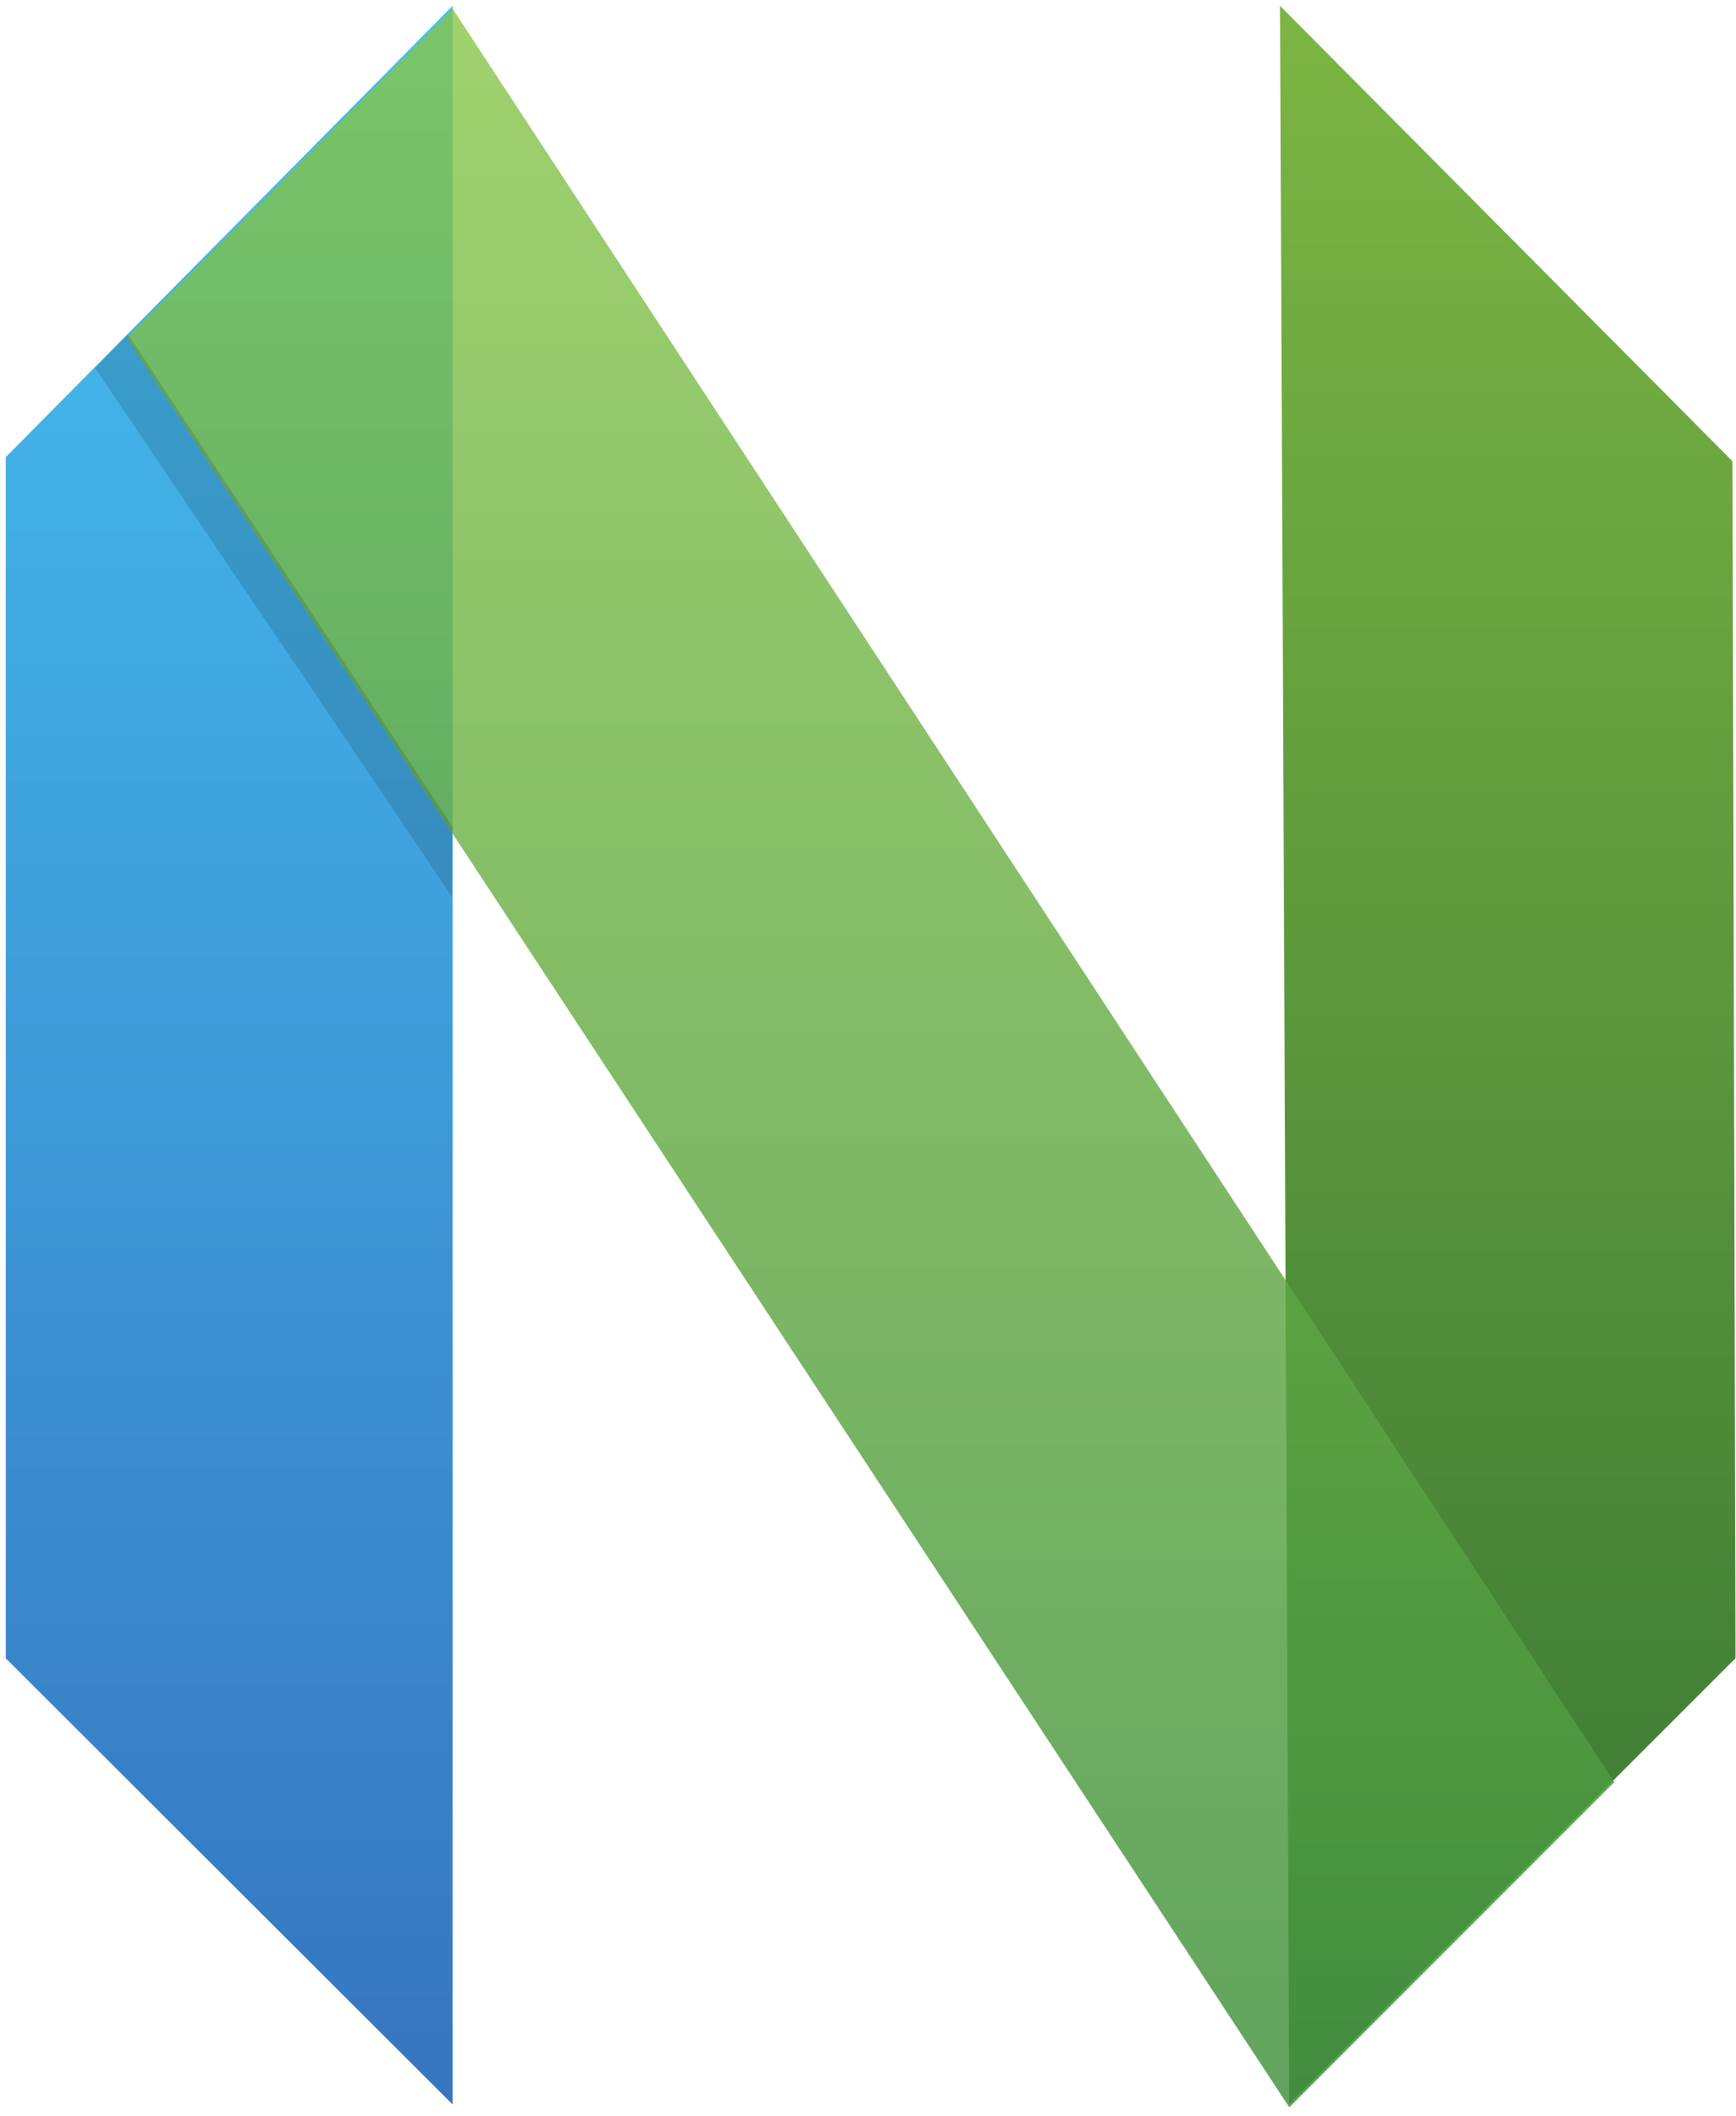
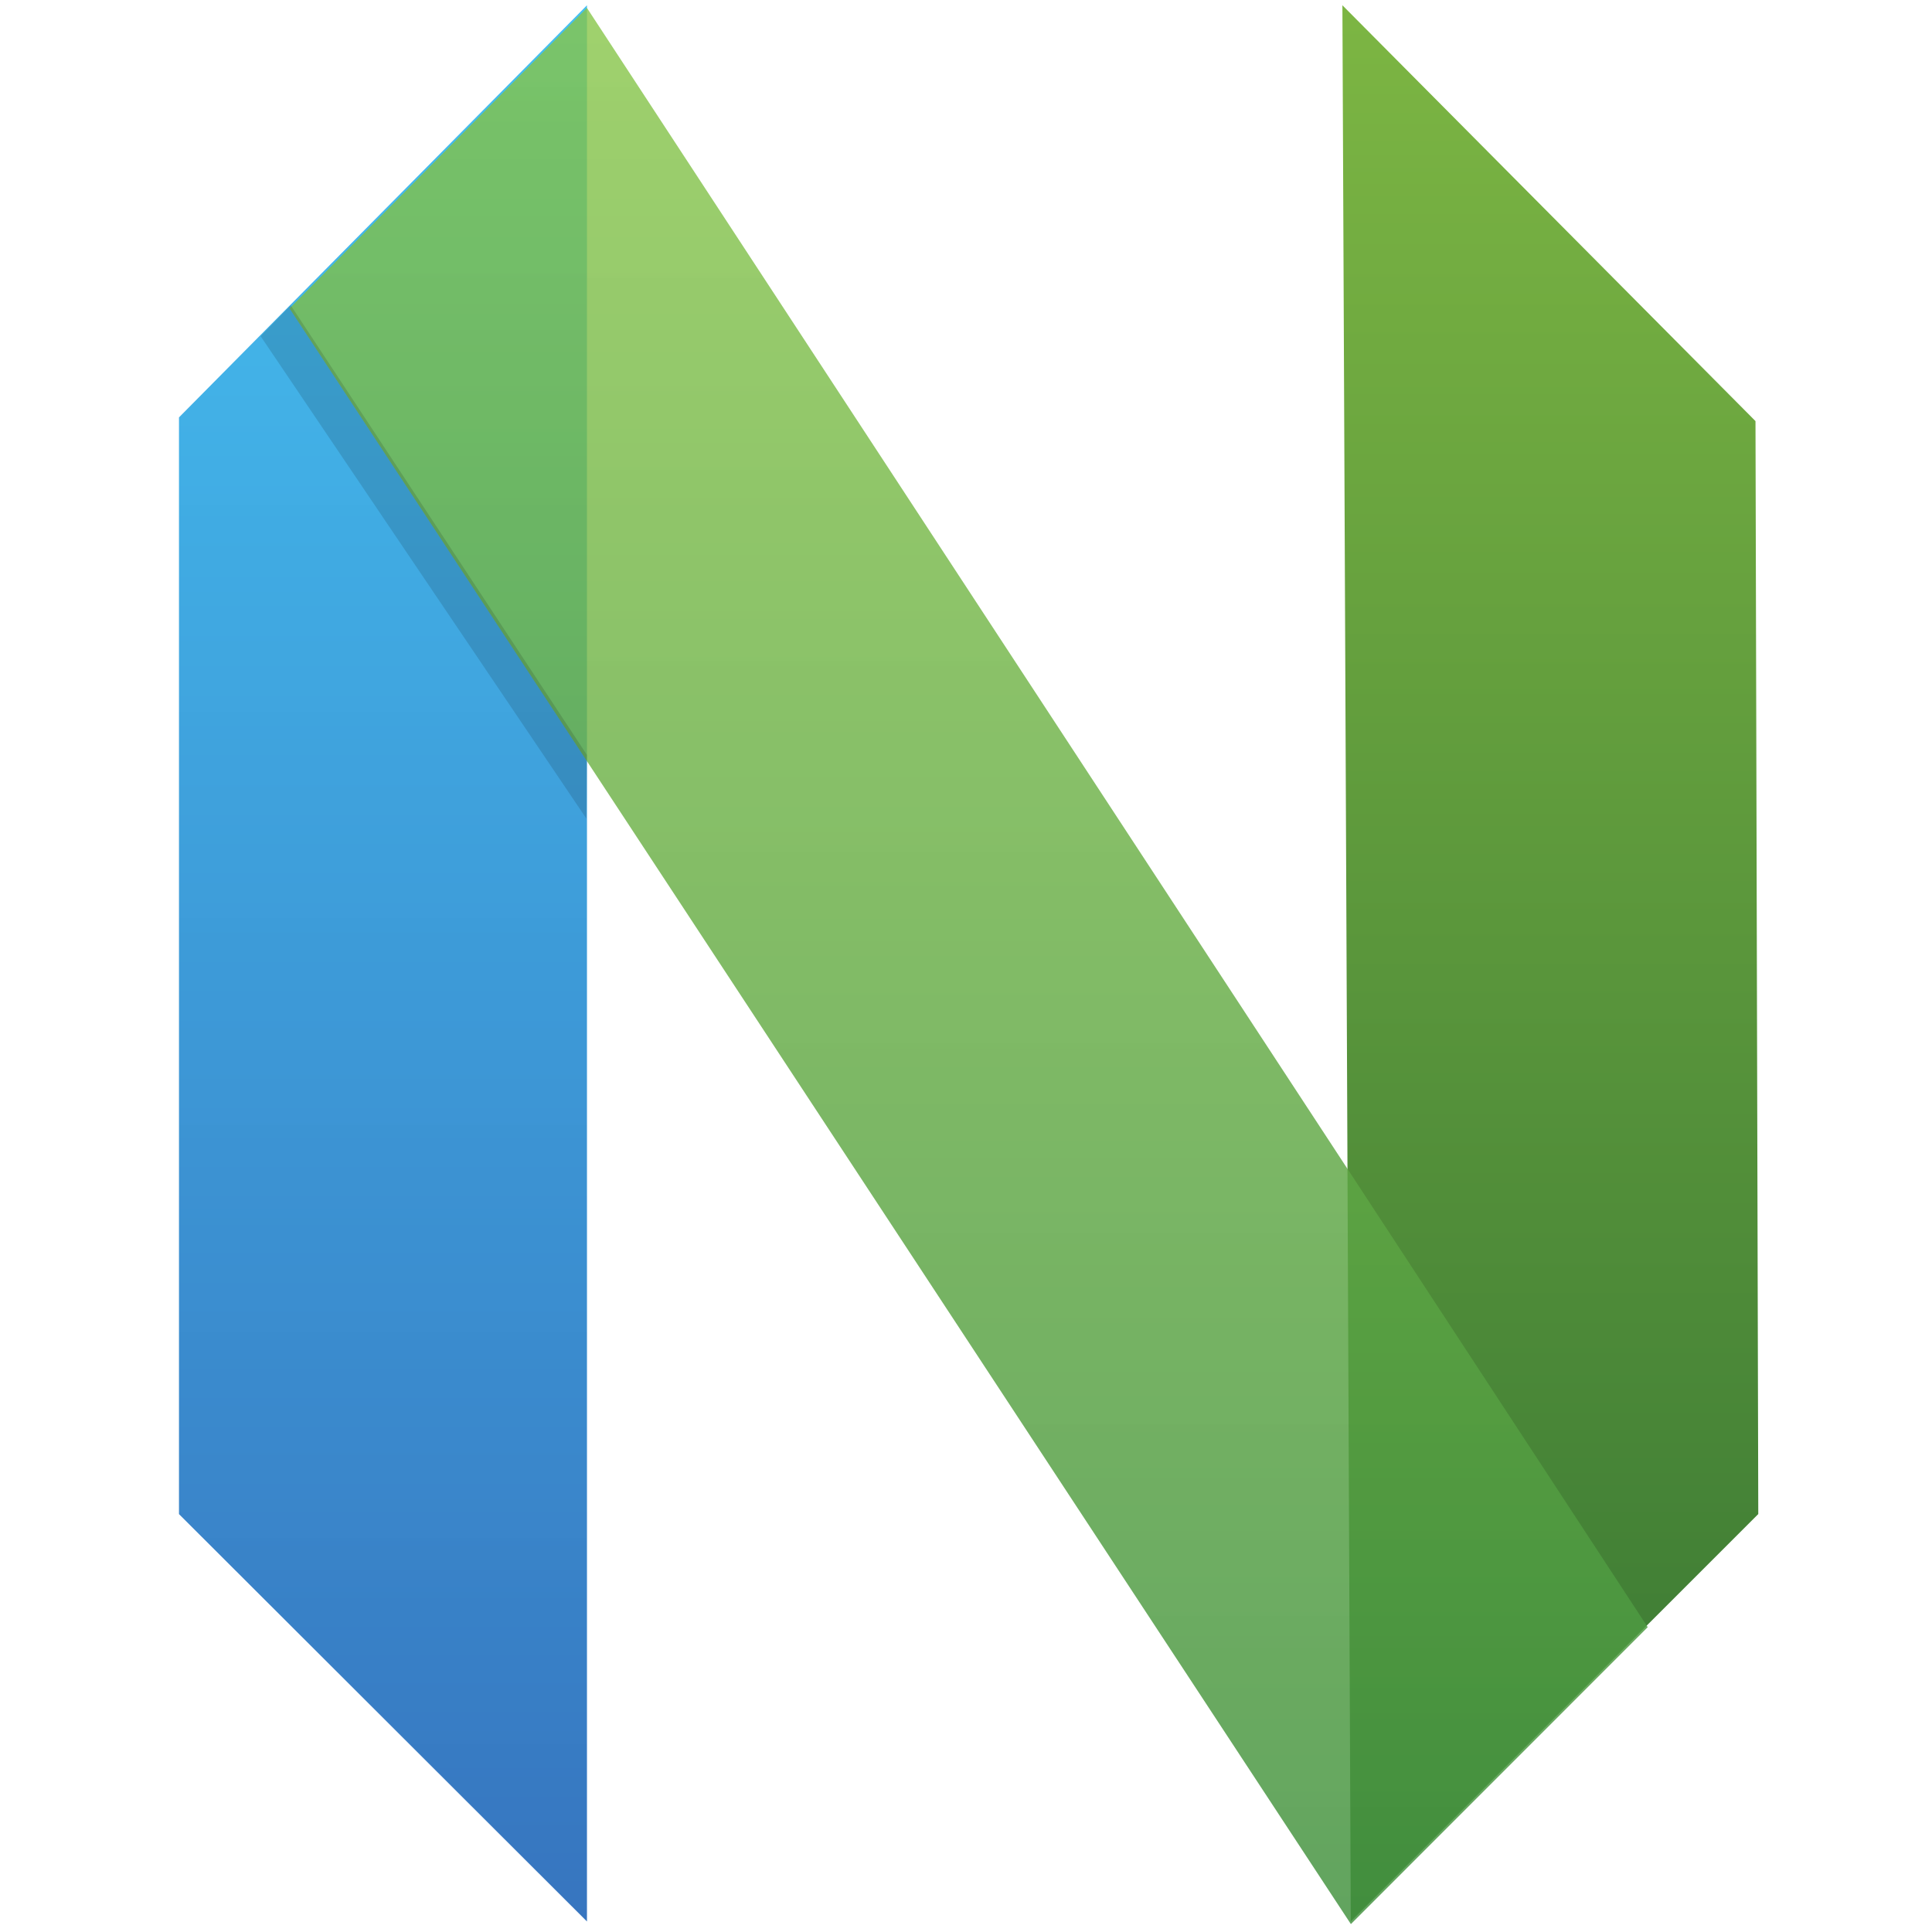
- <svg xmlns="http://www.w3.org/2000/svg" width="602px" height="734px" viewBox="0 0 602 734" version="1.1">
+ <svg xmlns="http://www.w3.org/2000/svg" width="10px" height="10px" viewBox="0 0 602 734" version="1.1">
  <description>Created with Sketch (http://www.bohemiancoding.com/sketch)</description>
  <defs>
    <linearGradient x1="50%" y1="0%" x2="50%" y2="100%" id="linearGradient-1">
      <stop stop-color="#16B0ED" stop-opacity="0.8" offset="0%" />
      <stop stop-color="#0F59B2" stop-opacity="0.837" offset="100%" />
    </linearGradient>
    <linearGradient x1="50%" y1="0%" x2="50%" y2="100%" id="linearGradient-2">
      <stop stop-color="#7DB643" offset="0%" />
      <stop stop-color="#367533" offset="100%" />
    </linearGradient>
    <linearGradient x1="50%" y1="0%" x2="50%" y2="100%" id="linearGradient-3">
      <stop stop-color="#88C649" stop-opacity="0.8" offset="0%" />
      <stop stop-color="#439240" stop-opacity="0.84" offset="100%" />
    </linearGradient>
  </defs>
  <g id="Page-1" stroke="none" stroke-width="1" fill="none" fill-rule="evenodd">
    <g id="mark-copy" transform="translate(2, 3)">
      <path d="M0,155.57 L155,-1 L155,727 L0,572.238 L0,155.57 Z" id="Left---green" fill="url(#linearGradient-1)" />
      <path d="M443.06,156.982 L600,-1 L596.819,727 L442,572.22 L443.06,156.982 Z" id="Right---blue" fill="url(#linearGradient-2)" transform="translate(521, 363.5) scale(-1, 1) translate(-521, -363.5) " />
      <path d="M154.986,0 L558,615.19 L445.225,728 L42,114.172 L154.986,0 Z" id="Cross---blue" fill="url(#linearGradient-3)" />
      <path d="M155,283.832 L154.787,308 L31,124.711 L42.462,113 L155,283.832 Z" id="Shadow" fill-opacity="0.13" fill="#000000" />
    </g>
  </g>
</svg>
